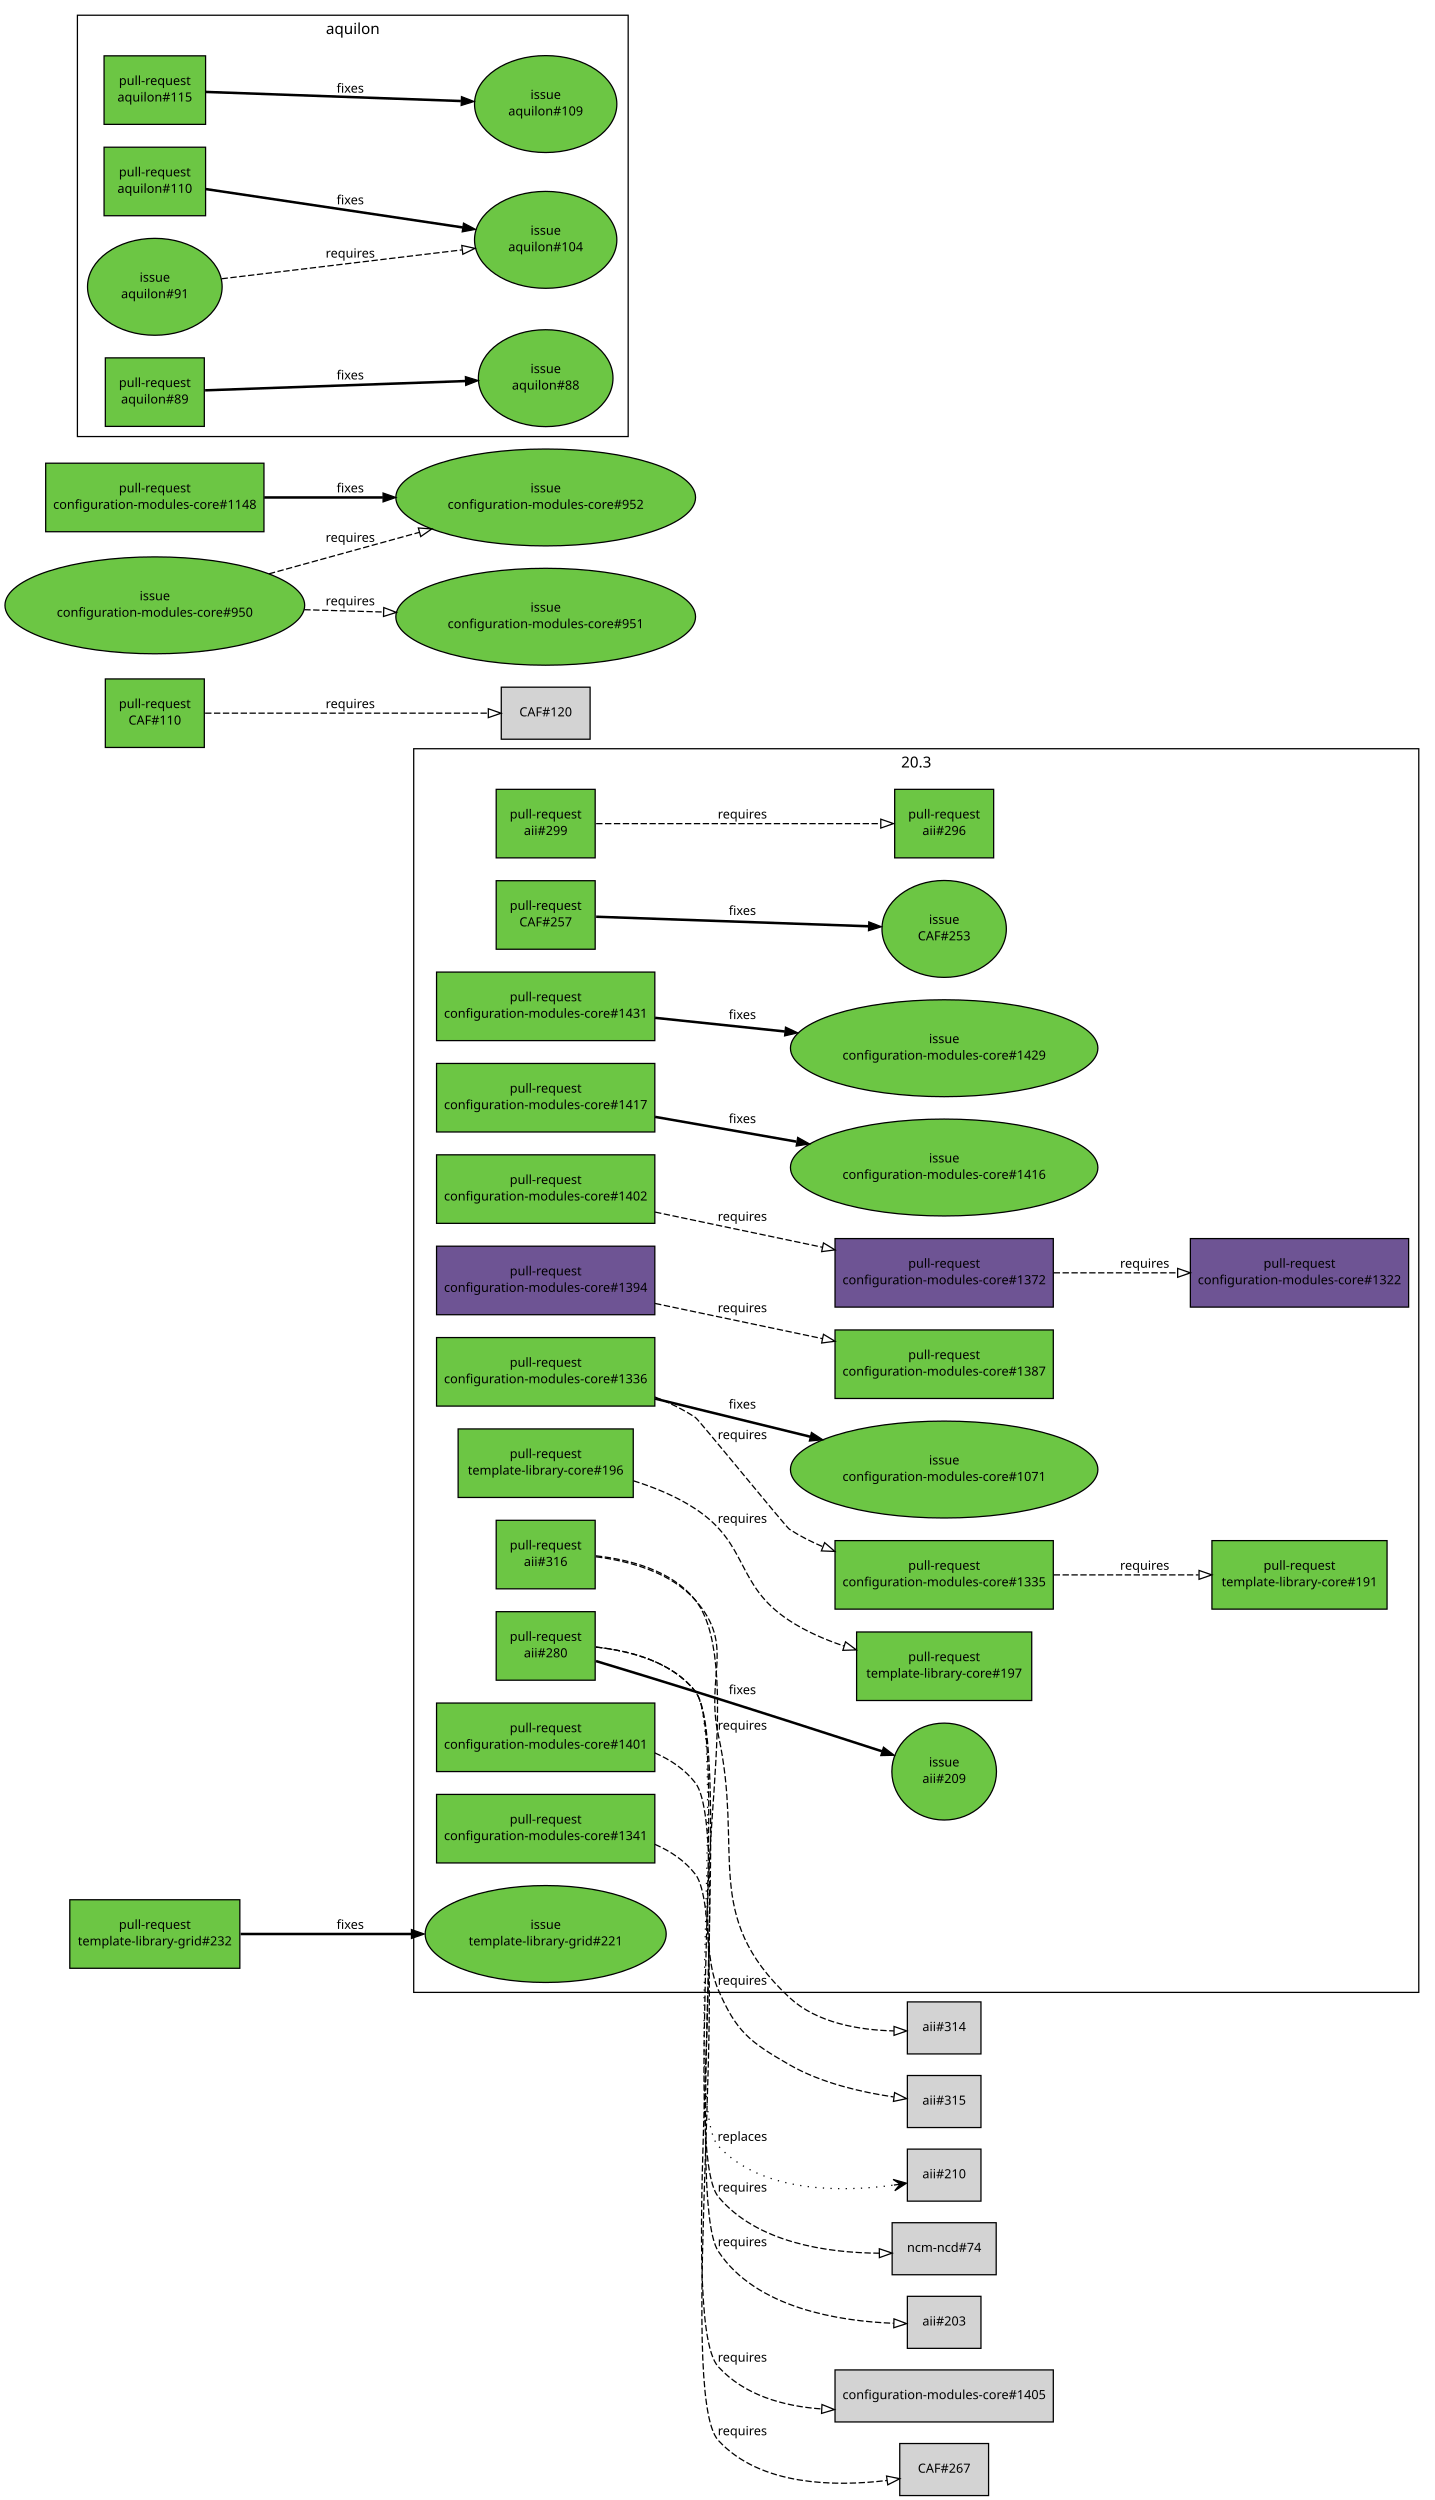
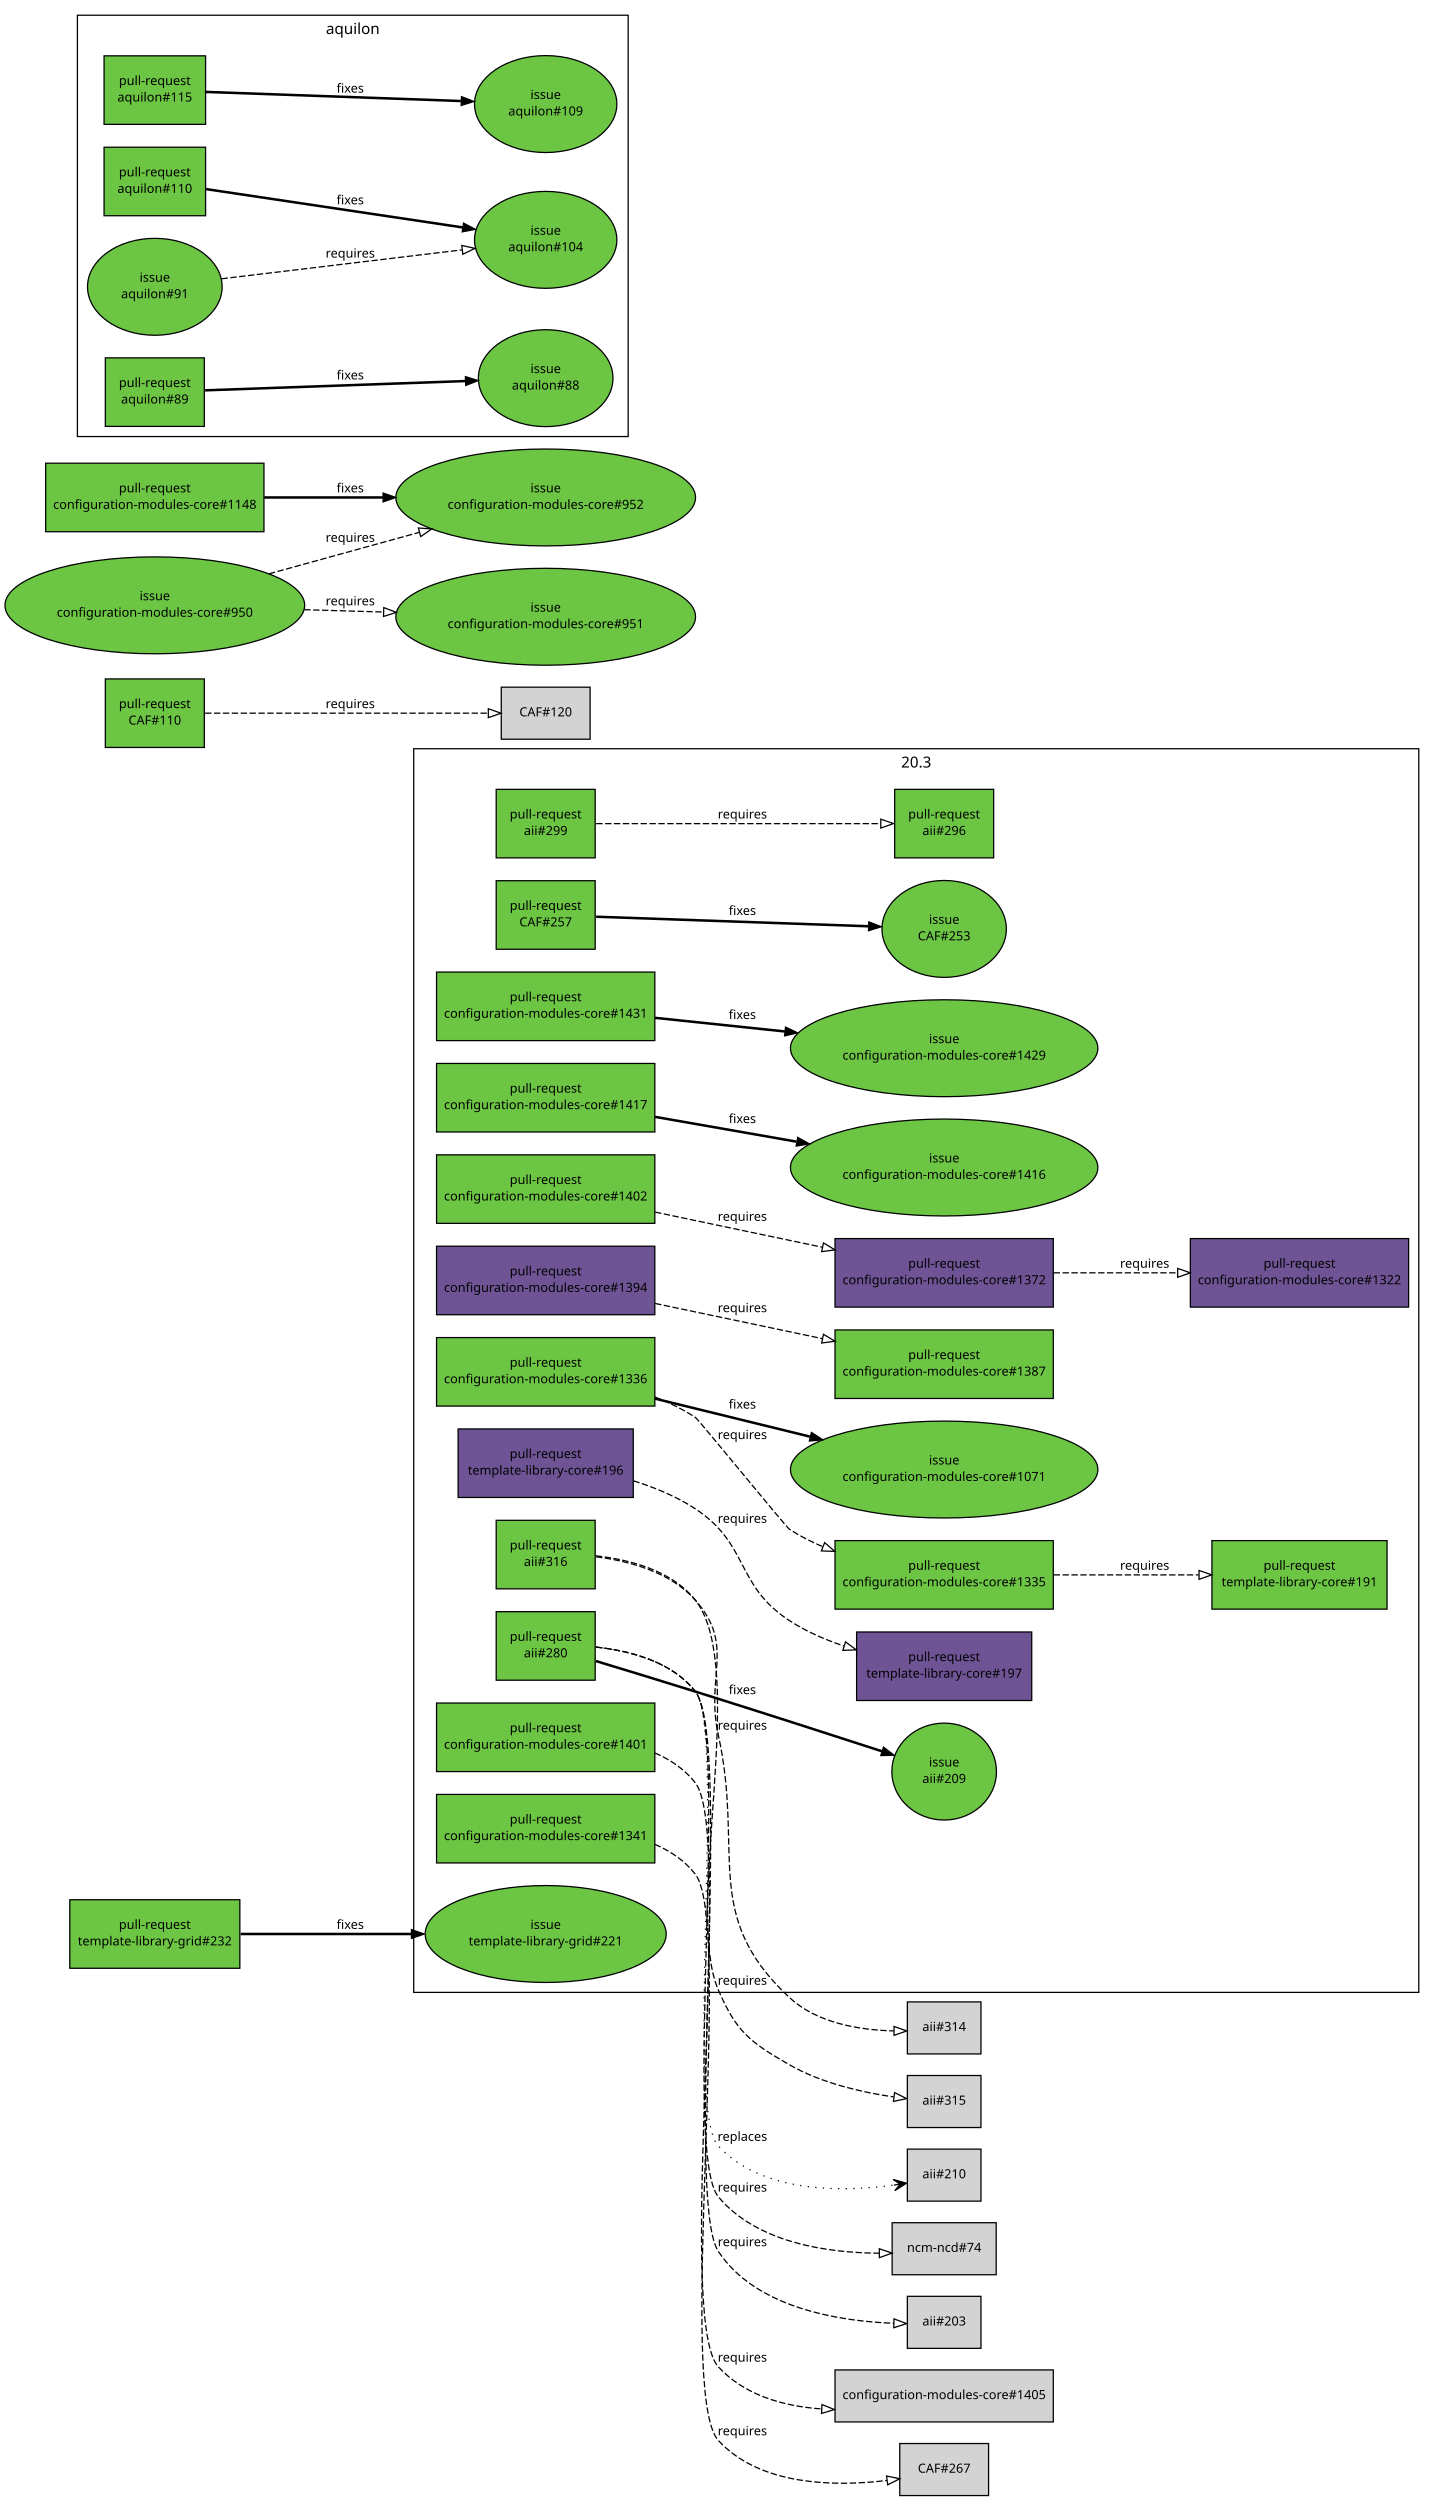
<svg xmlns="http://www.w3.org/2000/svg" xmlns:xlink="http://www.w3.org/1999/xlink" width="1130pt" height="1970pt" viewBox="0.00 0.00 1130.00 1970.00">
  <g id="graph1" class="graph" transform="scale(1 1) rotate(0) translate(4 1966)">
    <polygon fill="white" stroke="white" points="-4,5 -4,-1966 1127,-1966 1127,5 -4,5" />
    <g id="graph3" class="cluster">
      <polygon fill="none" stroke="black" points="322,-396 322,-1376 1114,-1376 1114,-396 322,-396" />
      <text text-anchor="middle" x="718" y="-1361.2" font-family="Sans" font-size="12.00">20.3</text>
    </g>
    <g id="graph4" class="cluster">
      <polygon fill="none" stroke="black" points="57,-1622 57,-1954 491,-1954 491,-1622 57,-1622" />
      <text text-anchor="middle" x="274" y="-1939.2" font-family="Sans" font-size="12.00">aquilon</text>
    </g>
    <g id="node1" class="node">
      <a xlink:href="https://github.com/quattor/aii/pull/316" xlink:title="aii-ks: generate kickstart repo entries based on SPMA configuration" target="_parent">
        <polygon fill="#6cc644" stroke="black" points="465,-768 387,-768 387,-714 465,-714 465,-768" />
        <text text-anchor="middle" x="426" y="-745" font-family="Sans" font-size="10.00">pull-request</text>
        <text text-anchor="middle" x="426" y="-732" font-family="Sans" font-size="10.00">aii#316</text>
      </a>
    </g>
    <g id="node3" class="node">
      <polygon fill="lightgrey" stroke="black" points="769,-388.5 711,-388.5 711,-347.5 769,-347.5 769,-388.5" />
      <text text-anchor="middle" x="740" y="-365.5" font-family="Sans" font-size="10.00">aii#314</text>
    </g>
    <g id="edge2" class="edge">
      <path fill="none" stroke="black" stroke-dasharray="5,2" d="M465.657,-739.251C491.714,-735.92 524.478,-727.193 544,-705 575.561,-669.12 551.749,-645.673 562,-599 582.446,-505.912 548.292,-456.994 618,-392 639.883,-371.597 673.832,-366.252 700.367,-365.64" />
      <polygon fill="none" stroke="black" points="700.503,-369.14 710.497,-365.623 700.491,-362.14 700.503,-369.14" />
      <text text-anchor="middle" x="581" y="-603" font-family="Sans" font-size="10.00">requires</text>
    </g>
    <g id="node5" class="node">
      <polygon fill="lightgrey" stroke="black" points="769,-330.5 711,-330.5 711,-289.5 769,-289.5 769,-330.5" />
      <text text-anchor="middle" x="740" y="-307.5" font-family="Sans" font-size="10.00">aii#315</text>
    </g>
    <g id="edge4" class="edge">
      <path fill="none" stroke="black" stroke-dasharray="5,2" d="M465.592,-740.008C492.146,-737.062 525.525,-728.482 544,-705 586.257,-651.291 534.826,-460.704 562,-398 576.376,-364.828 586.669,-357.04 618,-339 643.175,-324.504 675.252,-317.241 700.196,-313.609" />
      <polygon fill="none" stroke="black" points="700.951,-317.04 710.409,-312.264 700.037,-310.1 700.951,-317.04" />
      <text text-anchor="middle" x="581" y="-402" font-family="Sans" font-size="10.00">requires</text>
    </g>
    <g id="node6" class="node">
      <a xlink:href="https://github.com/quattor/aii/pull/299" xlink:title="aii-dhcp: support optional hostname ip verification" target="_parent">
        <polygon fill="#6cc644" stroke="black" points="465,-1344 387,-1344 387,-1290 465,-1290 465,-1344" />
        <text text-anchor="middle" x="426" y="-1321" font-family="Sans" font-size="10.00">pull-request</text>
        <text text-anchor="middle" x="426" y="-1308" font-family="Sans" font-size="10.00">aii#299</text>
      </a>
    </g>
    <g id="node8" class="node">
      <a xlink:href="https://github.com/quattor/aii/pull/296" xlink:title="DHCP plugin updates" target="_parent">
        <polygon fill="#6cc644" stroke="black" points="779,-1344 701,-1344 701,-1290 779,-1290 779,-1344" />
        <text text-anchor="middle" x="740" y="-1321" font-family="Sans" font-size="10.00">pull-request</text>
        <text text-anchor="middle" x="740" y="-1308" font-family="Sans" font-size="10.00">aii#296</text>
      </a>
    </g>
    <g id="edge6" class="edge">
      <path fill="none" stroke="black" stroke-dasharray="5,2" d="M465.768,-1317C522.709,-1317 627.446,-1317 689.7,-1317" />
      <polygon fill="none" stroke="black" points="690.06,-1320.5 700.06,-1317 690.06,-1313.5 690.06,-1320.5" />
      <text text-anchor="middle" x="581" y="-1321" font-family="Sans" font-size="10.00">requires</text>
    </g>
    <g id="node9" class="node">
      <a xlink:href="https://github.com/quattor/aii/pull/280" xlink:title="Support active configuration attribute for plugins" target="_parent">
        <polygon fill="#6cc644" stroke="black" points="465,-696 387,-696 387,-642 465,-642 465,-696" />
        <text text-anchor="middle" x="426" y="-673" font-family="Sans" font-size="10.00">pull-request</text>
        <text text-anchor="middle" x="426" y="-660" font-family="Sans" font-size="10.00">aii#280</text>
      </a>
    </g>
    <g id="node11" class="node">
      <a xlink:href="https://github.com/quattor/aii/issues/209" xlink:title="support ACTIVE_CONFIG" target="_parent">
        <ellipse fill="#6cc644" stroke="black" cx="740" cy="-570" rx="41.217" ry="38.184" />
        <text text-anchor="middle" x="740" y="-574" font-family="Sans" font-size="10.00">issue</text>
        <text text-anchor="middle" x="740" y="-561" font-family="Sans" font-size="10.00">aii#209</text>
      </a>
    </g>
    <g id="edge8" class="edge">
      <path fill="none" stroke="black" stroke-width="2" d="M465.648,-657.065C488.568,-650.125 517.94,-641.163 544,-633 594.152,-617.29 651.353,-598.843 690.961,-585.986" />
      <polygon fill="black" stroke="black" points="692.207,-589.261 700.636,-582.843 690.044,-582.604 692.207,-589.261" />
      <text text-anchor="middle" x="581" y="-631" font-family="Sans" font-size="10.00">fixes</text>
    </g>
    <g id="node13" class="node">
      <polygon fill="lightgrey" stroke="black" points="781,-214.5 699,-214.5 699,-173.5 781,-173.5 781,-214.5" />
      <text text-anchor="middle" x="740" y="-191.5" font-family="Sans" font-size="10.00">ncm-ncd#74</text>
    </g>
    <g id="edge10" class="edge">
      <path fill="none" stroke="black" stroke-dasharray="5,2" d="M465.69,-668.085C492.289,-665.174 525.682,-656.605 544,-633 571.139,-598.027 533.659,-269.005 562,-235 592.321,-198.619 647.843,-190.732 688.844,-190.475" />
      <polygon fill="none" stroke="black" points="688.901,-193.976 698.931,-190.562 688.961,-186.976 688.901,-193.976" />
      <text text-anchor="middle" x="581" y="-239" font-family="Sans" font-size="10.00">requires</text>
    </g>
    <g id="node15" class="node">
      <polygon fill="lightgrey" stroke="black" points="769,-156.5 711,-156.5 711,-115.5 769,-115.5 769,-156.5" />
      <text text-anchor="middle" x="740" y="-133.5" font-family="Sans" font-size="10.00">aii#203</text>
    </g>
    <g id="edge12" class="edge">
      <path fill="none" stroke="black" stroke-dasharray="5,2" d="M465.722,-668.11C492.337,-665.211 525.734,-656.645 544,-633 573.98,-594.19 535.077,-232.989 562,-192 591.493,-147.098 657.465,-136.871 700.282,-135.236" />
      <polygon fill="none" stroke="black" points="700.454,-138.733 710.367,-134.993 700.285,-131.735 700.454,-138.733" />
      <text text-anchor="middle" x="581" y="-196" font-family="Sans" font-size="10.00">requires</text>
    </g>
    <g id="node17" class="node">
      <polygon fill="lightgrey" stroke="black" points="769,-272.5 711,-272.5 711,-231.5 769,-231.5 769,-272.5" />
      <text text-anchor="middle" x="740" y="-249.5" font-family="Sans" font-size="10.00">aii#210</text>
    </g>
    <g id="edge14" class="edge">
      <path fill="none" stroke="black" stroke-dasharray="1,5" d="M465.653,-668.056C492.235,-665.132 525.623,-656.559 544,-633 568.497,-601.596 534.961,-304.243 562,-275 596.518,-237.669 659.349,-238.583 700.376,-244.154" />
      <polygon fill="black" stroke="black" points="710.306,-245.65 699.747,-248.61 705.362,-244.905 700.418,-244.16 700.418,-244.16 700.418,-244.16 705.362,-244.905 701.088,-239.71 710.306,-245.65 710.306,-245.65" />
      <text text-anchor="middle" x="581" y="-279" font-family="Sans" font-size="10.00">replaces</text>
    </g>
    <g id="node18" class="node">
      <a xlink:href="https://github.com/quattor/CAF/pull/257" xlink:title="Process: run process as another user" target="_parent">
        <polygon fill="#6cc644" stroke="black" points="465,-1272 387,-1272 387,-1218 465,-1218 465,-1272" />
        <text text-anchor="middle" x="426" y="-1249" font-family="Sans" font-size="10.00">pull-request</text>
        <text text-anchor="middle" x="426" y="-1236" font-family="Sans" font-size="10.00">CAF#257</text>
      </a>
    </g>
    <g id="node20" class="node">
      <a xlink:href="https://github.com/quattor/CAF/issues/253" xlink:title="CAF::Process: Include an option to execute the command as an specific user" target="_parent">
        <ellipse fill="#6cc644" stroke="black" cx="740" cy="-1234" rx="48.998" ry="38.184" />
        <text text-anchor="middle" x="740" y="-1238" font-family="Sans" font-size="10.00">issue</text>
        <text text-anchor="middle" x="740" y="-1225" font-family="Sans" font-size="10.00">CAF#253</text>
      </a>
    </g>
    <g id="edge16" class="edge">
      <path fill="none" stroke="black" stroke-width="2" d="M465.768,-1243.61C519.934,-1241.71 617.353,-1238.3 680.308,-1236.09" />
      <polygon fill="black" stroke="black" points="680.617,-1239.58 690.488,-1235.73 680.372,-1232.59 680.617,-1239.58" />
      <text text-anchor="middle" x="581" y="-1245" font-family="Sans" font-size="10.00">fixes</text>
    </g>
    <g id="node21" class="node">
      <a xlink:href="https://github.com/quattor/CAF/pull/110" xlink:title="CAF::Download class: API proposal" target="_parent">
        <polygon fill="#6cc644" stroke="black" points="157,-1431 79,-1431 79,-1377 157,-1377 157,-1431" />
        <text text-anchor="middle" x="118" y="-1408" font-family="Sans" font-size="10.00">pull-request</text>
        <text text-anchor="middle" x="118" y="-1395" font-family="Sans" font-size="10.00">CAF#110</text>
      </a>
    </g>
    <g id="node23" class="node">
      <polygon fill="lightgrey" stroke="black" points="461,-1424.5 391,-1424.5 391,-1383.5 461,-1383.5 461,-1424.5" />
      <text text-anchor="middle" x="426" y="-1401.5" font-family="Sans" font-size="10.00">CAF#120</text>
    </g>
    <g id="edge18" class="edge">
      <path fill="none" stroke="black" stroke-dasharray="5,2" d="M157.635,-1404C214.805,-1404 320.147,-1404 380.447,-1404" />
      <polygon fill="none" stroke="black" points="380.801,-1407.5 390.801,-1404 380.801,-1400.5 380.801,-1407.5" />
      <text text-anchor="middle" x="272" y="-1408" font-family="Sans" font-size="10.00">requires</text>
    </g>
    <g id="node24" class="node">
      <a xlink:href="https://github.com/quattor/configuration-modules-core/pull/1431" xlink:title="ncm-cron: Provide schema validation to match the component code" target="_parent">
        <polygon fill="#6cc644" stroke="black" points="512,-1200 340,-1200 340,-1146 512,-1146 512,-1200" />
        <text text-anchor="middle" x="426" y="-1177" font-family="Sans" font-size="10.00">pull-request</text>
        <text text-anchor="middle" x="426" y="-1164" font-family="Sans" font-size="10.00">configuration-modules-core#1431</text>
      </a>
    </g>
    <g id="node26" class="node">
      <a xlink:href="https://github.com/quattor/configuration-modules-core/issues/1429" xlink:title="ncm-cron: Minutes field should not be optional if smear is used" target="_parent">
        <ellipse fill="#6cc644" stroke="black" cx="740" cy="-1140" rx="121.122" ry="38.184" />
        <text text-anchor="middle" x="740" y="-1144" font-family="Sans" font-size="10.00">issue</text>
        <text text-anchor="middle" x="740" y="-1131" font-family="Sans" font-size="10.00">configuration-modules-core#1429</text>
      </a>
    </g>
    <g id="edge20" class="edge">
      <path fill="none" stroke="black" stroke-width="2" d="M512.217,-1163.94C543.779,-1160.62 580.167,-1156.8 614.466,-1153.19" />
      <polygon fill="black" stroke="black" points="614.976,-1156.66 624.556,-1152.13 614.245,-1149.7 614.976,-1156.66" />
      <text text-anchor="middle" x="581" y="-1163" font-family="Sans" font-size="10.00">fixes</text>
    </g>
    <g id="node27" class="node">
      <a xlink:href="https://github.com/quattor/configuration-modules-core/pull/1417" xlink:title="ncm-puppet: Document string quoting behaviour" target="_parent">
        <polygon fill="#6cc644" stroke="black" points="512,-1128 340,-1128 340,-1074 512,-1074 512,-1128" />
        <text text-anchor="middle" x="426" y="-1105" font-family="Sans" font-size="10.00">pull-request</text>
        <text text-anchor="middle" x="426" y="-1092" font-family="Sans" font-size="10.00">configuration-modules-core#1417</text>
      </a>
    </g>
    <g id="node29" class="node">
      <a xlink:href="https://github.com/quattor/configuration-modules-core/issues/1416" xlink:title="ncm-puppet: document behaviour when quoting strings" target="_parent">
        <ellipse fill="#6cc644" stroke="black" cx="740" cy="-1046" rx="121.122" ry="38.184" />
        <text text-anchor="middle" x="740" y="-1050" font-family="Sans" font-size="10.00">issue</text>
        <text text-anchor="middle" x="740" y="-1037" font-family="Sans" font-size="10.00">configuration-modules-core#1416</text>
      </a>
    </g>
    <g id="edge22" class="edge">
      <path fill="none" stroke="black" stroke-width="2" d="M512.217,-1085.9C546.57,-1079.88 586.64,-1072.86 623.511,-1066.4" />
      <polygon fill="black" stroke="black" points="624.572,-1069.77 633.818,-1064.6 623.364,-1062.88 624.572,-1069.77" />
      <text text-anchor="middle" x="581" y="-1081" font-family="Sans" font-size="10.00">fixes</text>
    </g>
    <g id="node30" class="node">
      <a xlink:href="https://github.com/quattor/configuration-modules-core/pull/1402" xlink:title="ncm-network: always enable the network service" target="_parent">
        <polygon fill="#6cc644" stroke="black" points="512,-1056 340,-1056 340,-1002 512,-1002 512,-1056" />
        <text text-anchor="middle" x="426" y="-1033" font-family="Sans" font-size="10.00">pull-request</text>
        <text text-anchor="middle" x="426" y="-1020" font-family="Sans" font-size="10.00">configuration-modules-core#1402</text>
      </a>
    </g>
    <g id="node32" class="node">
      <a xlink:href="https://github.com/quattor/configuration-modules-core/pull/1372" xlink:title="ncm-network: support ethtool channels" target="_parent">
        <polygon fill="#6e5494" stroke="black" points="826,-990 654,-990 654,-936 826,-936 826,-990" />
        <text text-anchor="middle" x="740" y="-967" font-family="Sans" font-size="10.00">pull-request</text>
        <text text-anchor="middle" x="740" y="-954" font-family="Sans" font-size="10.00">configuration-modules-core#1372</text>
      </a>
    </g>
    <g id="edge24" class="edge">
      <path fill="none" stroke="black" stroke-dasharray="5,2" d="M512.217,-1010.88C553.061,-1002.29 601.988,-992.009 644.009,-983.176" />
      <polygon fill="none" stroke="black" points="644.909,-986.564 653.975,-981.082 643.469,-979.714 644.909,-986.564" />
      <text text-anchor="middle" x="581" y="-1004" font-family="Sans" font-size="10.00">requires</text>
    </g>
    <g id="node40" class="node">
      <a xlink:href="https://github.com/quattor/configuration-modules-core/pull/1322" xlink:title="ncm-network: support rules and routes using routing tables" target="_parent">
        <polygon fill="#6e5494" stroke="black" points="1106,-990 934,-990 934,-936 1106,-936 1106,-990" />
        <text text-anchor="middle" x="1020" y="-967" font-family="Sans" font-size="10.00">pull-request</text>
        <text text-anchor="middle" x="1020" y="-954" font-family="Sans" font-size="10.00">configuration-modules-core#1322</text>
      </a>
    </g>
    <g id="edge30" class="edge">
      <path fill="none" stroke="black" stroke-dasharray="5,2" d="M826.294,-963C857.177,-963 892.171,-963 923.836,-963" />
      <polygon fill="none" stroke="black" points="923.991,-966.5 933.991,-963 923.991,-959.5 923.991,-966.5" />
      <text text-anchor="middle" x="898" y="-967" font-family="Sans" font-size="10.00">requires</text>
    </g>
    <g id="node33" class="node">
      <a xlink:href="https://github.com/quattor/configuration-modules-core/pull/1401" xlink:title="ncm-spma: yumdnf: initial dnf/yum4 based on yum" target="_parent">
        <polygon fill="#6cc644" stroke="black" points="512,-624 340,-624 340,-570 512,-570 512,-624" />
        <text text-anchor="middle" x="426" y="-601" font-family="Sans" font-size="10.00">pull-request</text>
        <text text-anchor="middle" x="426" y="-588" font-family="Sans" font-size="10.00">configuration-modules-core#1401</text>
      </a>
    </g>
    <g id="node35" class="node">
      <polygon fill="lightgrey" stroke="black" points="826,-98.5 654,-98.5 654,-57.5 826,-57.5 826,-98.5" />
      <text text-anchor="middle" x="740" y="-75.5" font-family="Sans" font-size="10.00">configuration-modules-core#1405</text>
    </g>
    <g id="edge26" class="edge">
      <path fill="none" stroke="black" stroke-dasharray="5,2" d="M512.028,-584.688C524.429,-579.292 535.76,-571.685 544,-561 575.235,-520.495 527.483,-138.749 562,-101 582.497,-78.584 613.193,-69.904 643.35,-67.75" />
      <polygon fill="none" stroke="black" points="643.72,-71.236 653.54,-67.259 643.384,-64.244 643.72,-71.236" />
      <text text-anchor="middle" x="581" y="-105" font-family="Sans" font-size="10.00">requires</text>
    </g>
    <g id="node36" class="node">
      <a xlink:href="https://github.com/quattor/configuration-modules-core/pull/1394" xlink:title="ncm-metaconfig generic templates" target="_parent">
        <polygon fill="#6e5494" stroke="black" points="512,-984 340,-984 340,-930 512,-930 512,-984" />
        <text text-anchor="middle" x="426" y="-961" font-family="Sans" font-size="10.00">pull-request</text>
        <text text-anchor="middle" x="426" y="-948" font-family="Sans" font-size="10.00">configuration-modules-core#1394</text>
      </a>
    </g>
    <g id="node38" class="node">
      <a xlink:href="https://github.com/quattor/configuration-modules-core/pull/1387" xlink:title="ncm-metaconfig: the content should not only be a dict" target="_parent">
        <polygon fill="#6cc644" stroke="black" points="826,-918 654,-918 654,-864 826,-864 826,-918" />
        <text text-anchor="middle" x="740" y="-895" font-family="Sans" font-size="10.00">pull-request</text>
        <text text-anchor="middle" x="740" y="-882" font-family="Sans" font-size="10.00">configuration-modules-core#1387</text>
      </a>
    </g>
    <g id="edge28" class="edge">
      <path fill="none" stroke="black" stroke-dasharray="5,2" d="M512.217,-938.878C553.061,-930.293 601.988,-920.009 644.009,-911.176" />
      <polygon fill="none" stroke="black" points="644.909,-914.564 653.975,-909.082 643.469,-907.714 644.909,-914.564" />
      <text text-anchor="middle" x="581" y="-932" font-family="Sans" font-size="10.00">requires</text>
    </g>
    <g id="node41" class="node">
      <a xlink:href="https://github.com/quattor/configuration-modules-core/pull/1341" xlink:title="ncm-metaconfig: switch to CAF::ServiceActions" target="_parent">
        <polygon fill="#6cc644" stroke="black" points="512,-552 340,-552 340,-498 512,-498 512,-552" />
        <text text-anchor="middle" x="426" y="-529" font-family="Sans" font-size="10.00">pull-request</text>
        <text text-anchor="middle" x="426" y="-516" font-family="Sans" font-size="10.00">configuration-modules-core#1341</text>
      </a>
    </g>
    <g id="node43" class="node">
      <polygon fill="lightgrey" stroke="black" points="775,-40.5 705,-40.5 705,0.5 775,0.5 775,-40.5" />
      <text text-anchor="middle" x="740" y="-17.5" font-family="Sans" font-size="10.00">CAF#267</text>
    </g>
    <g id="edge32" class="edge">
      <path fill="none" stroke="black" stroke-dasharray="5,2" d="M512.017,-512.679C524.419,-507.284 535.753,-499.68 544,-489 574.31,-449.744 528.51,-79.581 562,-43 594.878,-7.088 653.937,-6.447 694.966,-11.399" />
      <polygon fill="none" stroke="black" points="694.602,-14.882 704.982,-12.76 695.545,-7.945 694.602,-14.882" />
      <text text-anchor="middle" x="581" y="-47" font-family="Sans" font-size="10.00">requires</text>
    </g>
    <g id="node44" class="node">
      <a xlink:href="https://github.com/quattor/configuration-modules-core/pull/1336" xlink:title="ncm-network: Add support for CAF::Service actions after changes" target="_parent">
        <polygon fill="#6cc644" stroke="black" points="512,-912 340,-912 340,-858 512,-858 512,-912" />
        <text text-anchor="middle" x="426" y="-889" font-family="Sans" font-size="10.00">pull-request</text>
        <text text-anchor="middle" x="426" y="-876" font-family="Sans" font-size="10.00">configuration-modules-core#1336</text>
      </a>
    </g>
    <g id="node46" class="node">
      <a xlink:href="https://github.com/quattor/configuration-modules-core/pull/1335" xlink:title="ncm-metaconfig: Remove caf_service_action type to allow reuse" target="_parent">
        <polygon fill="#6cc644" stroke="black" points="826,-752 654,-752 654,-698 826,-698 826,-752" />
        <text text-anchor="middle" x="740" y="-729" font-family="Sans" font-size="10.00">pull-request</text>
        <text text-anchor="middle" x="740" y="-716" font-family="Sans" font-size="10.00">configuration-modules-core#1335</text>
      </a>
    </g>
    <g id="edge34" class="edge">
      <path fill="none" stroke="black" stroke-dasharray="5,2" d="M512.131,-865.16C523.32,-860.761 534.261,-855.435 544,-849 546.665,-847.239 615.327,-762.748 618,-761 626.178,-755.651 635.174,-751.075 644.46,-747.166" />
      <polygon fill="none" stroke="black" points="645.805,-750.398 653.824,-743.474 643.237,-743.885 645.805,-750.398" />
      <text text-anchor="middle" x="581" y="-832" font-family="Sans" font-size="10.00">requires</text>
    </g>
    <g id="node48" class="node">
      <a xlink:href="https://github.com/quattor/configuration-modules-core/issues/1071" xlink:title="ncm-network: support daemons to restart after network changes" target="_parent">
        <ellipse fill="#6cc644" stroke="black" cx="740" cy="-808" rx="121.122" ry="38.184" />
        <text text-anchor="middle" x="740" y="-812" font-family="Sans" font-size="10.00">issue</text>
        <text text-anchor="middle" x="740" y="-799" font-family="Sans" font-size="10.00">configuration-modules-core#1071</text>
      </a>
    </g>
    <g id="edge36" class="edge">
      <path fill="none" stroke="black" stroke-width="2" d="M512.217,-863.858C550.039,-854.583 594.793,-843.608 634.577,-833.852" />
      <polygon fill="black" stroke="black" points="635.431,-837.247 644.309,-831.466 633.763,-830.448 635.431,-837.247" />
      <text text-anchor="middle" x="581" y="-856" font-family="Sans" font-size="10.00">fixes</text>
    </g>
    <g id="node50" class="node">
      <a xlink:href="https://github.com/quattor/template-library-core/pull/191" xlink:title="Allow the caf_service_action to be used by multiple components" target="_parent">
        <polygon fill="#6cc644" stroke="black" points="1089,-752 951,-752 951,-698 1089,-698 1089,-752" />
        <text text-anchor="middle" x="1020" y="-729" font-family="Sans" font-size="10.00">pull-request</text>
        <text text-anchor="middle" x="1020" y="-716" font-family="Sans" font-size="10.00">template-library-core#191</text>
      </a>
    </g>
    <g id="edge38" class="edge">
      <path fill="none" stroke="black" stroke-dasharray="5,2" d="M826.294,-725C862.71,-725 904.84,-725 940.49,-725" />
      <polygon fill="none" stroke="black" points="940.847,-728.5 950.847,-725 940.847,-721.5 940.847,-728.5" />
      <text text-anchor="middle" x="898" y="-729" font-family="Sans" font-size="10.00">requires</text>
    </g>
    <g id="node51" class="node">
      <a xlink:href="https://github.com/quattor/configuration-modules-core/pull/1148" xlink:title="ncm-spma: Remove support from groups from spma yumng backend" target="_parent">
        <polygon fill="#6cc644" stroke="black" points="204,-1601 32,-1601 32,-1547 204,-1547 204,-1601" />
        <text text-anchor="middle" x="118" y="-1578" font-family="Sans" font-size="10.00">pull-request</text>
        <text text-anchor="middle" x="118" y="-1565" font-family="Sans" font-size="10.00">configuration-modules-core#1148</text>
      </a>
    </g>
    <g id="node53" class="node">
      <a xlink:href="https://github.com/quattor/configuration-modules-core/issues/952" xlink:title="ncm-spma (yumng): Remove support for package groups" target="_parent">
        <ellipse fill="#6cc644" stroke="black" cx="426" cy="-1574" rx="118.087" ry="38.184" />
        <text text-anchor="middle" x="426" y="-1578" font-family="Sans" font-size="10.00">issue</text>
        <text text-anchor="middle" x="426" y="-1565" font-family="Sans" font-size="10.00">configuration-modules-core#952</text>
      </a>
    </g>
    <g id="edge40" class="edge">
      <path fill="none" stroke="black" stroke-width="2" d="M204.205,-1574C233.19,-1574 266.179,-1574 297.691,-1574" />
      <polygon fill="black" stroke="black" points="297.863,-1577.5 307.863,-1574 297.863,-1570.5 297.863,-1577.5" />
      <text text-anchor="middle" x="272" y="-1578" font-family="Sans" font-size="10.00">fixes</text>
    </g>
    <g id="node54" class="node">
      <a xlink:href="https://github.com/quattor/configuration-modules-core/issues/950" xlink:title="ncm-spma: Remove support for package groups from yum backends" target="_parent">
        <ellipse fill="#6cc644" stroke="black" cx="118" cy="-1489" rx="118.087" ry="38.184" />
        <text text-anchor="middle" x="118" y="-1493" font-family="Sans" font-size="10.00">issue</text>
        <text text-anchor="middle" x="118" y="-1480" font-family="Sans" font-size="10.00">configuration-modules-core#950</text>
      </a>
    </g>
    <g id="edge44" class="edge">
      <path fill="none" stroke="black" stroke-dasharray="5,2" d="M207.914,-1513.81C244.995,-1524.05 288.11,-1535.95 326.167,-1546.45" />
      <polygon fill="none" stroke="black" points="325.669,-1549.94 336.24,-1549.23 327.532,-1543.19 325.669,-1549.94" />
      <text text-anchor="middle" x="272" y="-1539" font-family="Sans" font-size="10.00">requires</text>
    </g>
    <g id="node56" class="node">
      <a xlink:href="https://github.com/quattor/configuration-modules-core/issues/951" xlink:title="ncm-spma (yum): Remove support for package groups" target="_parent">
        <ellipse fill="#6cc644" stroke="black" cx="426" cy="-1480" rx="118.087" ry="38.184" />
        <text text-anchor="middle" x="426" y="-1484" font-family="Sans" font-size="10.00">issue</text>
        <text text-anchor="middle" x="426" y="-1471" font-family="Sans" font-size="10.00">configuration-modules-core#951</text>
      </a>
    </g>
    <g id="edge42" class="edge">
      <path fill="none" stroke="black" stroke-dasharray="5,2" d="M235.76,-1485.56C256.192,-1484.96 277.526,-1484.34 298.21,-1483.73" />
      <polygon fill="none" stroke="black" points="298.412,-1487.23 308.305,-1483.44 298.207,-1480.23 298.412,-1487.23" />
      <text text-anchor="middle" x="272" y="-1489" font-family="Sans" font-size="10.00">requires</text>
    </g>
    <g id="node58" class="node">
      <a xlink:href="https://github.com/quattor/template-library-core/pull/196" xlink:title="pan/types: Add string type for search paths" target="_parent">
-         <polygon fill="#6cc644" stroke="black" points="495,-840 357,-840 357,-786 495,-786 495,-840" />
+         <polygon fill="#6e5494" stroke="black" points="495,-840 357,-840 357,-786 495,-786 495,-840" />
        <text text-anchor="middle" x="426" y="-817" font-family="Sans" font-size="10.00">pull-request</text>
        <text text-anchor="middle" x="426" y="-804" font-family="Sans" font-size="10.00">template-library-core#196</text>
      </a>
    </g>
    <g id="node60" class="node">
      <a xlink:href="https://github.com/quattor/template-library-core/pull/197" xlink:title="pan/types: Cleanup style - lint, indentation, wrapping" target="_parent">
-         <polygon fill="#6cc644" stroke="black" points="809,-680 671,-680 671,-626 809,-626 809,-680" />
+         <polygon fill="#6e5494" stroke="black" points="809,-680 671,-680 671,-626 809,-626 809,-680" />
        <text text-anchor="middle" x="740" y="-657" font-family="Sans" font-size="10.00">pull-request</text>
        <text text-anchor="middle" x="740" y="-644" font-family="Sans" font-size="10.00">template-library-core#197</text>
      </a>
    </g>
    <g id="edge46" class="edge">
      <path fill="none" stroke="black" stroke-dasharray="5,2" d="M495.127,-799.133C511.974,-793.854 529.346,-786.682 544,-777 586.636,-748.83 575.235,-716.974 618,-689 630.962,-680.521 645.979,-673.986 660.952,-668.966" />
      <polygon fill="none" stroke="black" points="662.273,-672.22 670.763,-665.881 660.173,-665.542 662.273,-672.22" />
      <text text-anchor="middle" x="581" y="-766" font-family="Sans" font-size="10.00">requires</text>
    </g>
    <g id="node61" class="node">
      <a xlink:href="https://github.com/quattor/template-library-grid/pull/232" xlink:title="arc-ce: Export arc-ce feature from aquilon at RAL" target="_parent">
        <polygon fill="#6cc644" stroke="black" points="185,-469 51,-469 51,-415 185,-415 185,-469" />
        <text text-anchor="middle" x="118" y="-446" font-family="Sans" font-size="10.00">pull-request</text>
        <text text-anchor="middle" x="118" y="-433" font-family="Sans" font-size="10.00">template-library-grid#232</text>
      </a>
    </g>
    <g id="node63" class="node">
      <a xlink:href="https://github.com/quattor/template-library-grid/issues/221" xlink:title="Support for new CE types (ARC CE, HTCONDOR CE)" target="_parent">
        <ellipse fill="#6cc644" stroke="black" cx="426" cy="-442" rx="94.96" ry="38.184" />
        <text text-anchor="middle" x="426" y="-446" font-family="Sans" font-size="10.00">issue</text>
        <text text-anchor="middle" x="426" y="-433" font-family="Sans" font-size="10.00">template-library-grid#221</text>
      </a>
    </g>
    <g id="edge48" class="edge">
      <path fill="none" stroke="black" stroke-width="2" d="M185.592,-442C225.021,-442 275.622,-442 320.222,-442" />
      <polygon fill="black" stroke="black" points="320.231,-445.5 330.231,-442 320.231,-438.5 320.231,-445.5" />
      <text text-anchor="middle" x="272" y="-446" font-family="Sans" font-size="10.00">fixes</text>
    </g>
    <g id="node64" class="node">
      <a xlink:href="https://github.com/quattor/aquilon/pull/115" xlink:title="services: insert service data early in the object template" target="_parent">
        <polygon fill="#6cc644" stroke="black" points="158,-1922 78,-1922 78,-1868 158,-1868 158,-1922" />
        <text text-anchor="middle" x="118" y="-1899" font-family="Sans" font-size="10.00">pull-request</text>
        <text text-anchor="middle" x="118" y="-1886" font-family="Sans" font-size="10.00">aquilon#115</text>
      </a>
    </g>
    <g id="node66" class="node">
      <a xlink:href="https://github.com/quattor/aquilon/issues/109" xlink:title="Why service configuration is included so late in the plenary object?" target="_parent">
        <ellipse fill="#6cc644" stroke="black" cx="426" cy="-1884" rx="56.068" ry="38.184" />
        <text text-anchor="middle" x="426" y="-1888" font-family="Sans" font-size="10.00">issue</text>
        <text text-anchor="middle" x="426" y="-1875" font-family="Sans" font-size="10.00">aquilon#109</text>
      </a>
    </g>
    <g id="edge50" class="edge">
      <path fill="none" stroke="black" stroke-width="2" d="M158.266,-1893.56C209.287,-1891.74 297.94,-1888.57 359.174,-1886.39" />
      <polygon fill="black" stroke="black" points="359.645,-1889.87 369.514,-1886.02 359.395,-1882.88 359.645,-1889.87" />
      <text text-anchor="middle" x="272" y="-1893" font-family="Sans" font-size="10.00">fixes</text>
    </g>
    <g id="node67" class="node">
      <a xlink:href="https://github.com/quattor/aquilon/pull/110" xlink:title="Change site and machine namespace to use continent name" target="_parent">
        <polygon fill="#6cc644" stroke="black" points="158,-1850 78,-1850 78,-1796 158,-1796 158,-1850" />
        <text text-anchor="middle" x="118" y="-1827" font-family="Sans" font-size="10.00">pull-request</text>
        <text text-anchor="middle" x="118" y="-1814" font-family="Sans" font-size="10.00">aquilon#110</text>
      </a>
    </g>
    <g id="node69" class="node">
      <a xlink:href="https://github.com/quattor/aquilon/issues/104" xlink:title="1.12.62: location related templates cannot be used" target="_parent">
        <ellipse fill="#6cc644" stroke="black" cx="426" cy="-1777" rx="56.068" ry="38.184" />
        <text text-anchor="middle" x="426" y="-1781" font-family="Sans" font-size="10.00">issue</text>
        <text text-anchor="middle" x="426" y="-1768" font-family="Sans" font-size="10.00">aquilon#104</text>
      </a>
    </g>
    <g id="edge52" class="edge">
      <path fill="none" stroke="black" stroke-width="2" d="M158.266,-1816.99C209.701,-1809.3 299.383,-1795.91 360.661,-1786.76" />
      <polygon fill="black" stroke="black" points="361.246,-1790.21 370.619,-1785.27 360.212,-1783.29 361.246,-1790.21" />
      <text text-anchor="middle" x="272" y="-1805" font-family="Sans" font-size="10.00">fixes</text>
    </g>
    <g id="node70" class="node">
      <a xlink:href="https://github.com/quattor/aquilon/issues/91" xlink:title="1.12.58: city timezone is not passed to the object template" target="_parent">
        <ellipse fill="#6cc644" stroke="black" cx="118" cy="-1740" rx="53.033" ry="38.184" />
        <text text-anchor="middle" x="118" y="-1744" font-family="Sans" font-size="10.00">issue</text>
        <text text-anchor="middle" x="118" y="-1731" font-family="Sans" font-size="10.00">aquilon#91</text>
      </a>
    </g>
    <g id="edge54" class="edge">
      <path fill="none" stroke="black" stroke-dasharray="5,2" d="M170.597,-1746.32C222.922,-1752.6 303.362,-1762.27 359.958,-1769.07" />
      <polygon fill="none" stroke="black" points="359.89,-1772.58 370.236,-1770.3 360.725,-1765.63 359.89,-1772.58" />
      <text text-anchor="middle" x="272" y="-1763" font-family="Sans" font-size="10.00">requires</text>
    </g>
    <g id="node72" class="node">
      <a xlink:href="https://github.com/quattor/aquilon/pull/89" xlink:title="Broker: pass archetype to the object profile" target="_parent">
        <polygon fill="#6cc644" stroke="black" points="157,-1684 79,-1684 79,-1630 157,-1630 157,-1684" />
        <text text-anchor="middle" x="118" y="-1661" font-family="Sans" font-size="10.00">pull-request</text>
        <text text-anchor="middle" x="118" y="-1648" font-family="Sans" font-size="10.00">aquilon#89</text>
      </a>
    </g>
    <g id="node74" class="node">
      <a xlink:href="https://github.com/quattor/aquilon/issues/88" xlink:title="1.12.58: the broker should pass the archetype to the object template" target="_parent">
        <ellipse fill="#6cc644" stroke="black" cx="426" cy="-1668" rx="53.033" ry="38.184" />
        <text text-anchor="middle" x="426" y="-1672" font-family="Sans" font-size="10.00">issue</text>
        <text text-anchor="middle" x="426" y="-1659" font-family="Sans" font-size="10.00">aquilon#88</text>
      </a>
    </g>
    <g id="edge56" class="edge">
      <path fill="none" stroke="black" stroke-width="2" d="M157.635,-1658.42C209.471,-1660.27 300.91,-1663.53 362.468,-1665.73" />
      <polygon fill="black" stroke="black" points="362.72,-1669.24 372.839,-1666.1 362.97,-1662.25 362.72,-1669.24" />
      <text text-anchor="middle" x="272" y="-1667" font-family="Sans" font-size="10.00">fixes</text>
    </g>
  </g>
</svg>
